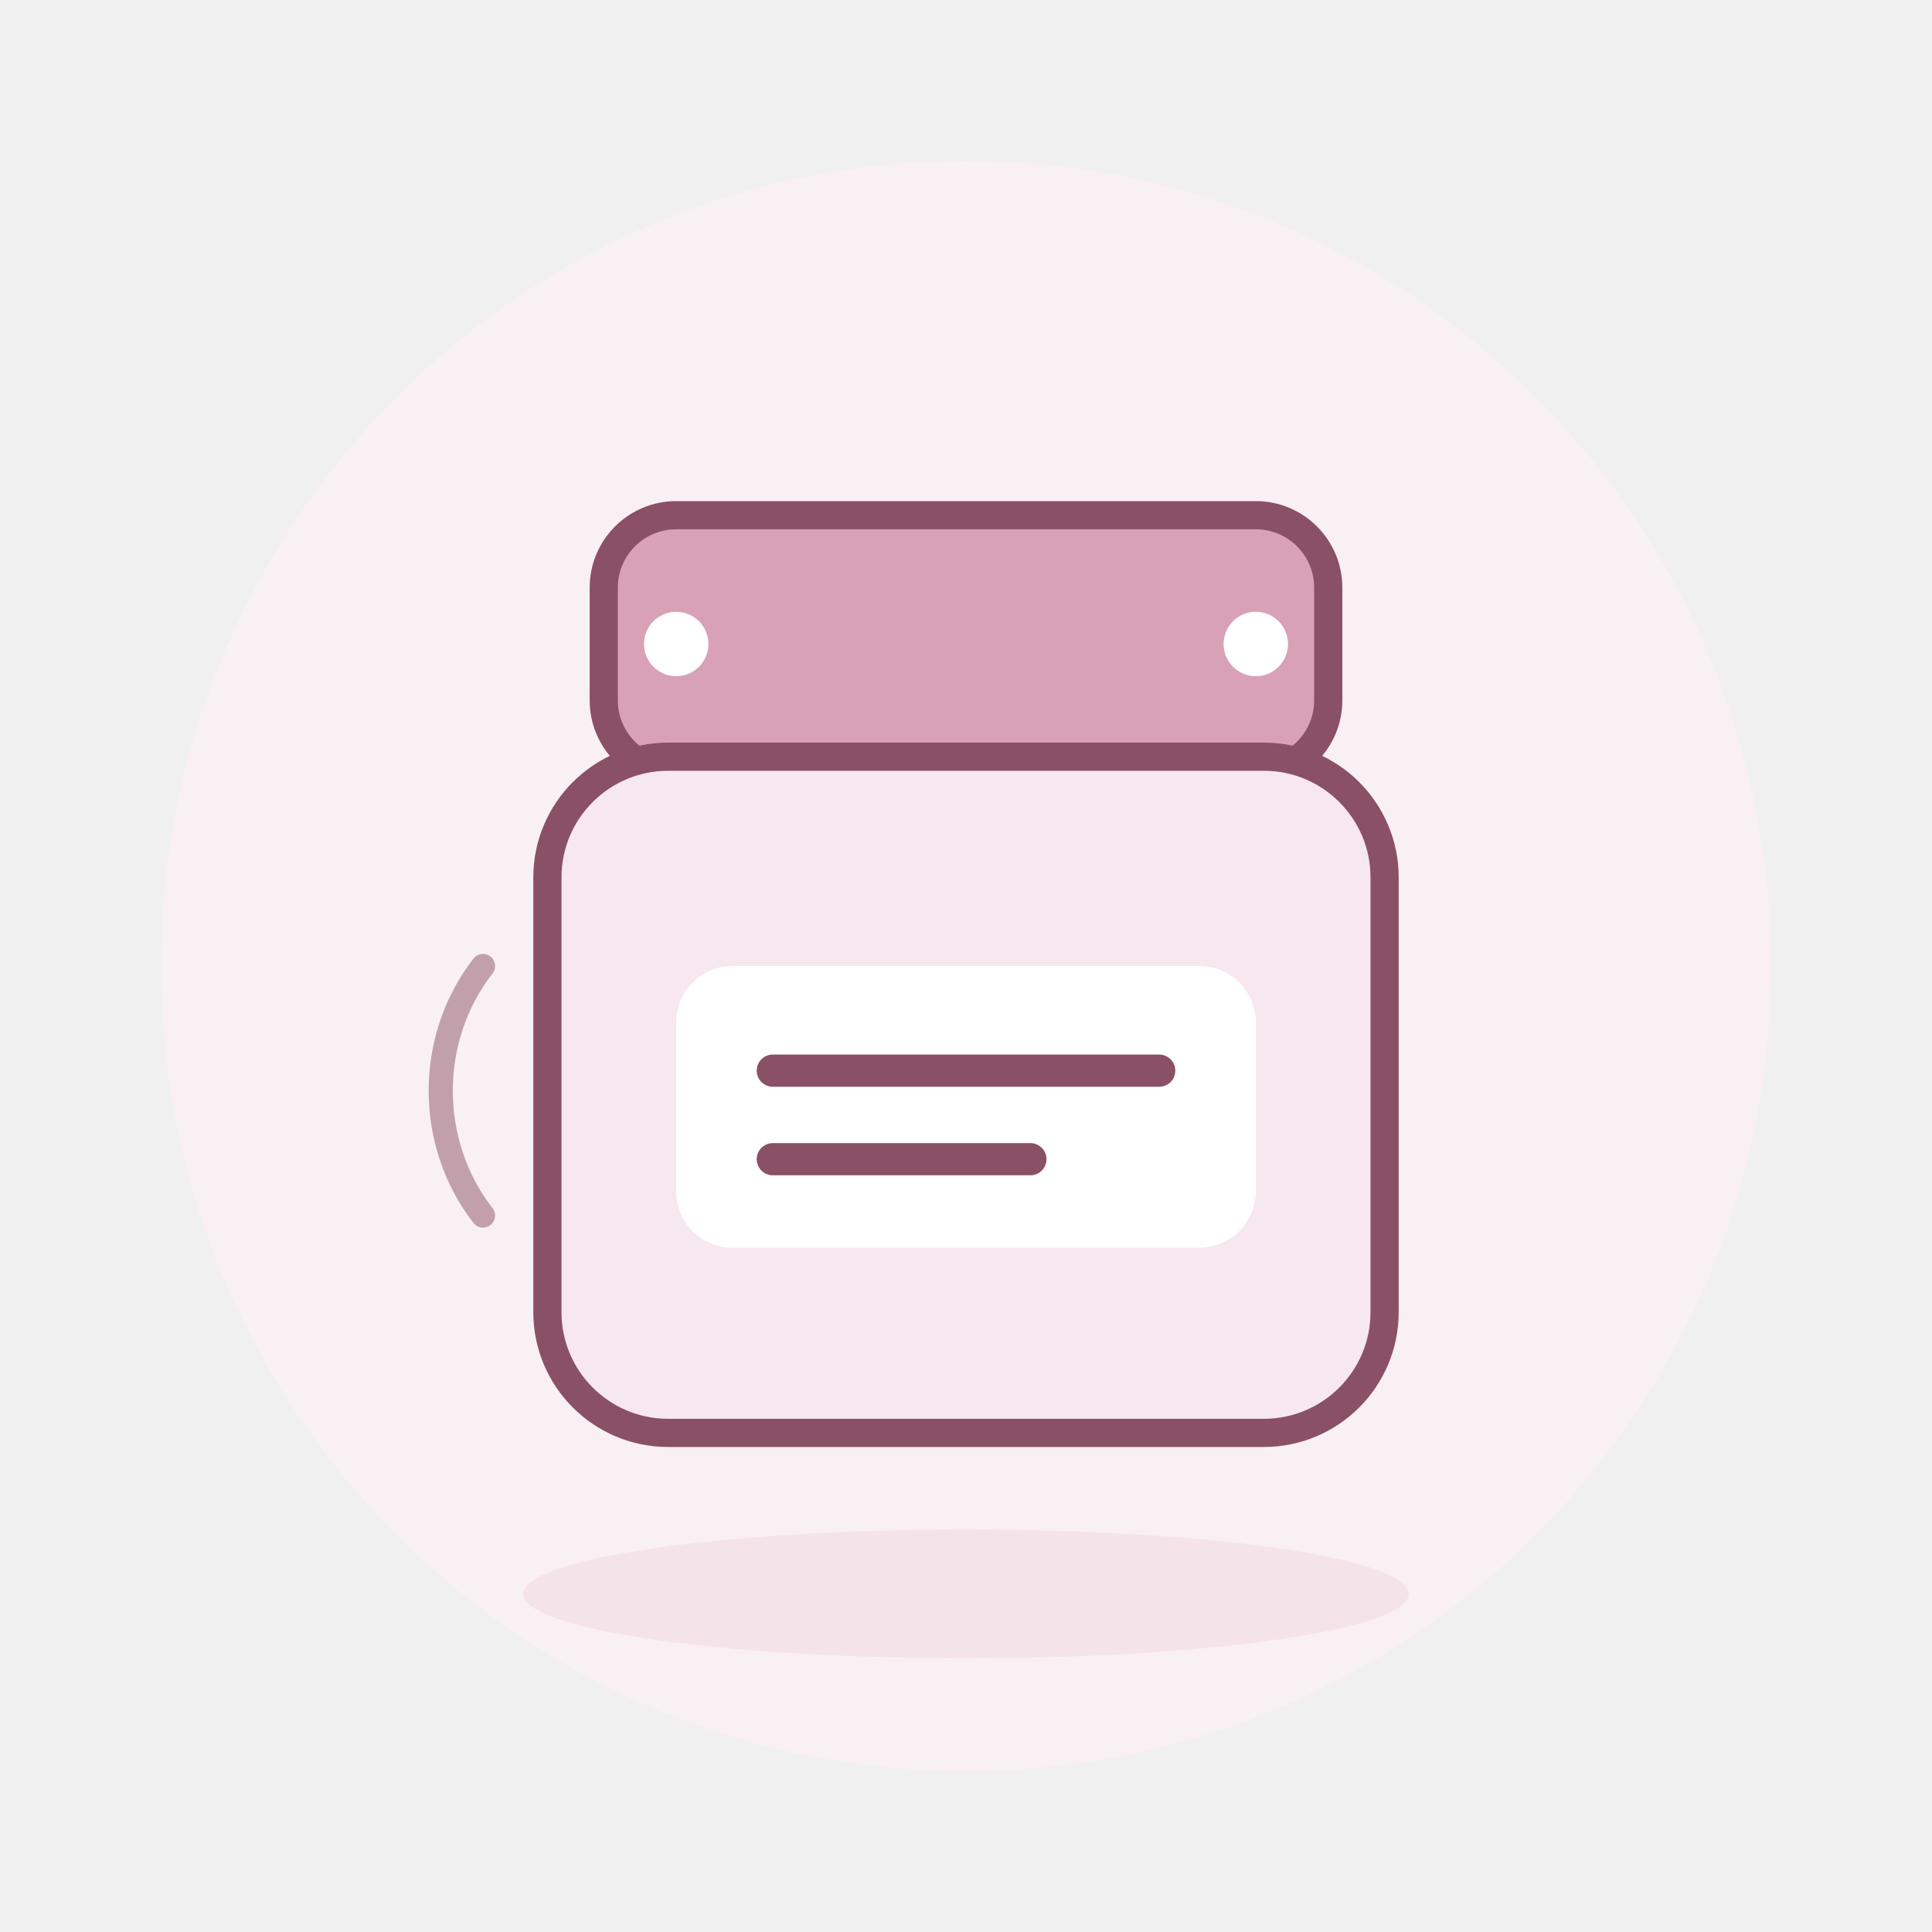
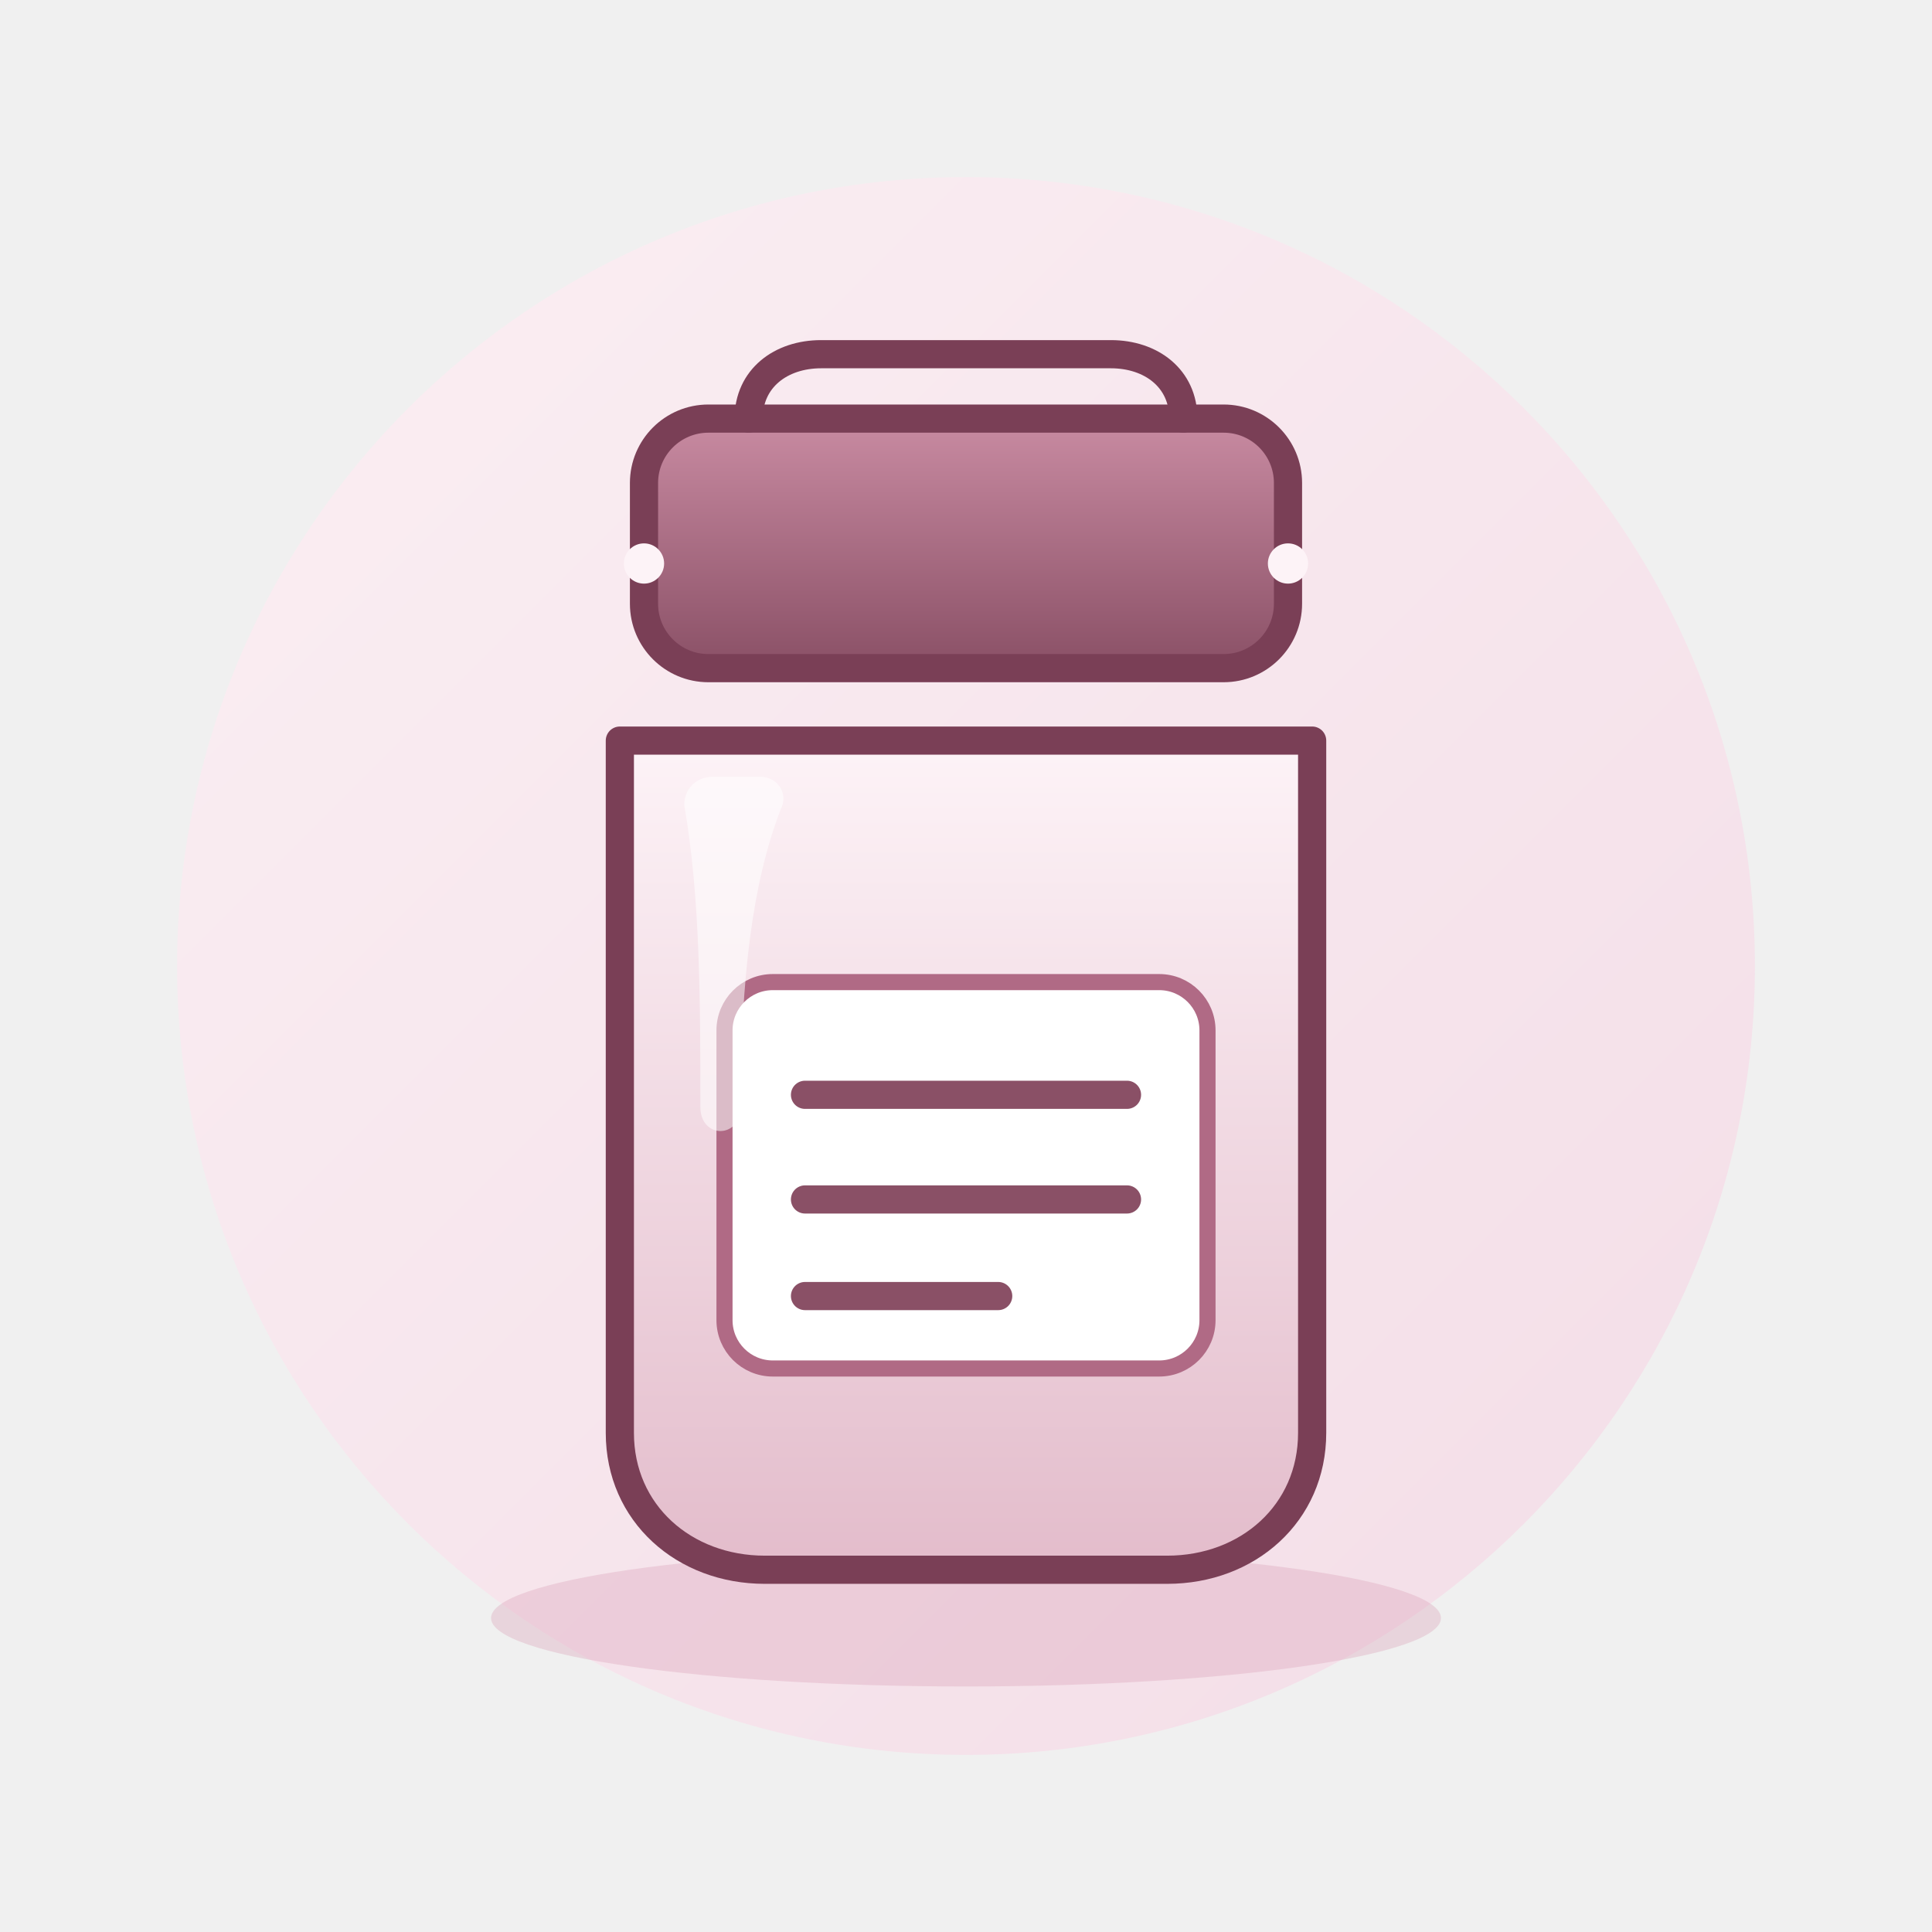
<svg xmlns="http://www.w3.org/2000/svg" viewBox="0 0 480 480">
-   <circle cx="240" cy="240" r="200" fill="#F9F0F3" />
-   <ellipse cx="240" cy="396" rx="110" ry="16" fill="#F2D9E2" opacity="0.55" />
-   <g stroke="#8A5066" stroke-width="7" stroke-linecap="round" stroke-linejoin="round">
-     <rect x="150" y="128" width="180" height="64" rx="18" fill="#D9A1B6" />
-     <rect x="136" y="188" width="208" height="168" rx="30" fill="#F7E7EE" />
-     <rect x="168" y="240" width="144" height="70" rx="14" fill="#FFFFFF" stroke="none" />
-     <path d="M192 266 h96 M192 288 h64" stroke-width="8" />
-     <circle cx="168" cy="160" r="8" fill="#FFFFFF" stroke="none" />
-     <circle cx="312" cy="160" r="8" fill="#FFFFFF" stroke="none" />
-     <path d="M120 240 c-14 18-14 44 0 62" stroke-width="6" fill="none" opacity="0.5" />
+   <defs>
+     <linearGradient id="bg" x1="0" y1="0" x2="1" y2="1">
+       <stop offset="0" stop-color="#FBEFF3" />
+       <stop offset="1" stop-color="#F3DDE7" />
+     </linearGradient>
+     <linearGradient id="jar" x1="0" y1="0" x2="0" y2="1">
+       <stop offset="0" stop-color="#FDF3F7" />
+       <stop offset="1" stop-color="#E3BCCB" />
+     </linearGradient>
+     <linearGradient id="lid" x1="0" y1="0" x2="0" y2="1">
+       <stop offset="0" stop-color="#C98BA2" />
+       <stop offset="1" stop-color="#8A5066" />
+     </linearGradient>
+   </defs>
+   <circle cx="240" cy="240" r="196" fill="url(#bg)" />
+   <ellipse cx="240" cy="402" rx="118" ry="17" fill="#D9A1B6" opacity="0.35" />
+   <g stroke="#7A3F56" stroke-width="7" stroke-linecap="round" stroke-linejoin="round">
+     <rect x="160" y="104" width="160" height="62" rx="16" fill="url(#lid)" />
+     <path d="M186 104 c0-10 8-16 18-16 h72 c10 0 18 6 18 16" fill="none" />
+     <path d="M154 184 h172 v172 c0 20-16 34-36 34 H190 c-20 0-36-14-36-34 Z" fill="url(#jar)" />
+     <rect x="180" y="244" width="120" height="96" rx="12" fill="#FFFFFF" stroke="#B06A85" stroke-width="4" />
+     <path d="M200 272 h80 M200 298 h80 M200 322 h48" stroke="#8A5066" stroke-width="7" />
+     <path d="M170 200 c0-4 3-7 7-7 h12 c4 0 7 4 5 8 -7 18-10 42-10 74 0 8-10 8-10 0 0-26 0-52 -4-75 Z" fill="#FFFFFF" opacity="0.55" stroke="none" />
+     <circle cx="160" cy="140" r="5" fill="#FDF3F7" stroke="none" />
+     <circle cx="320" cy="140" r="5" fill="#FDF3F7" stroke="none" />
  </g>
</svg>
